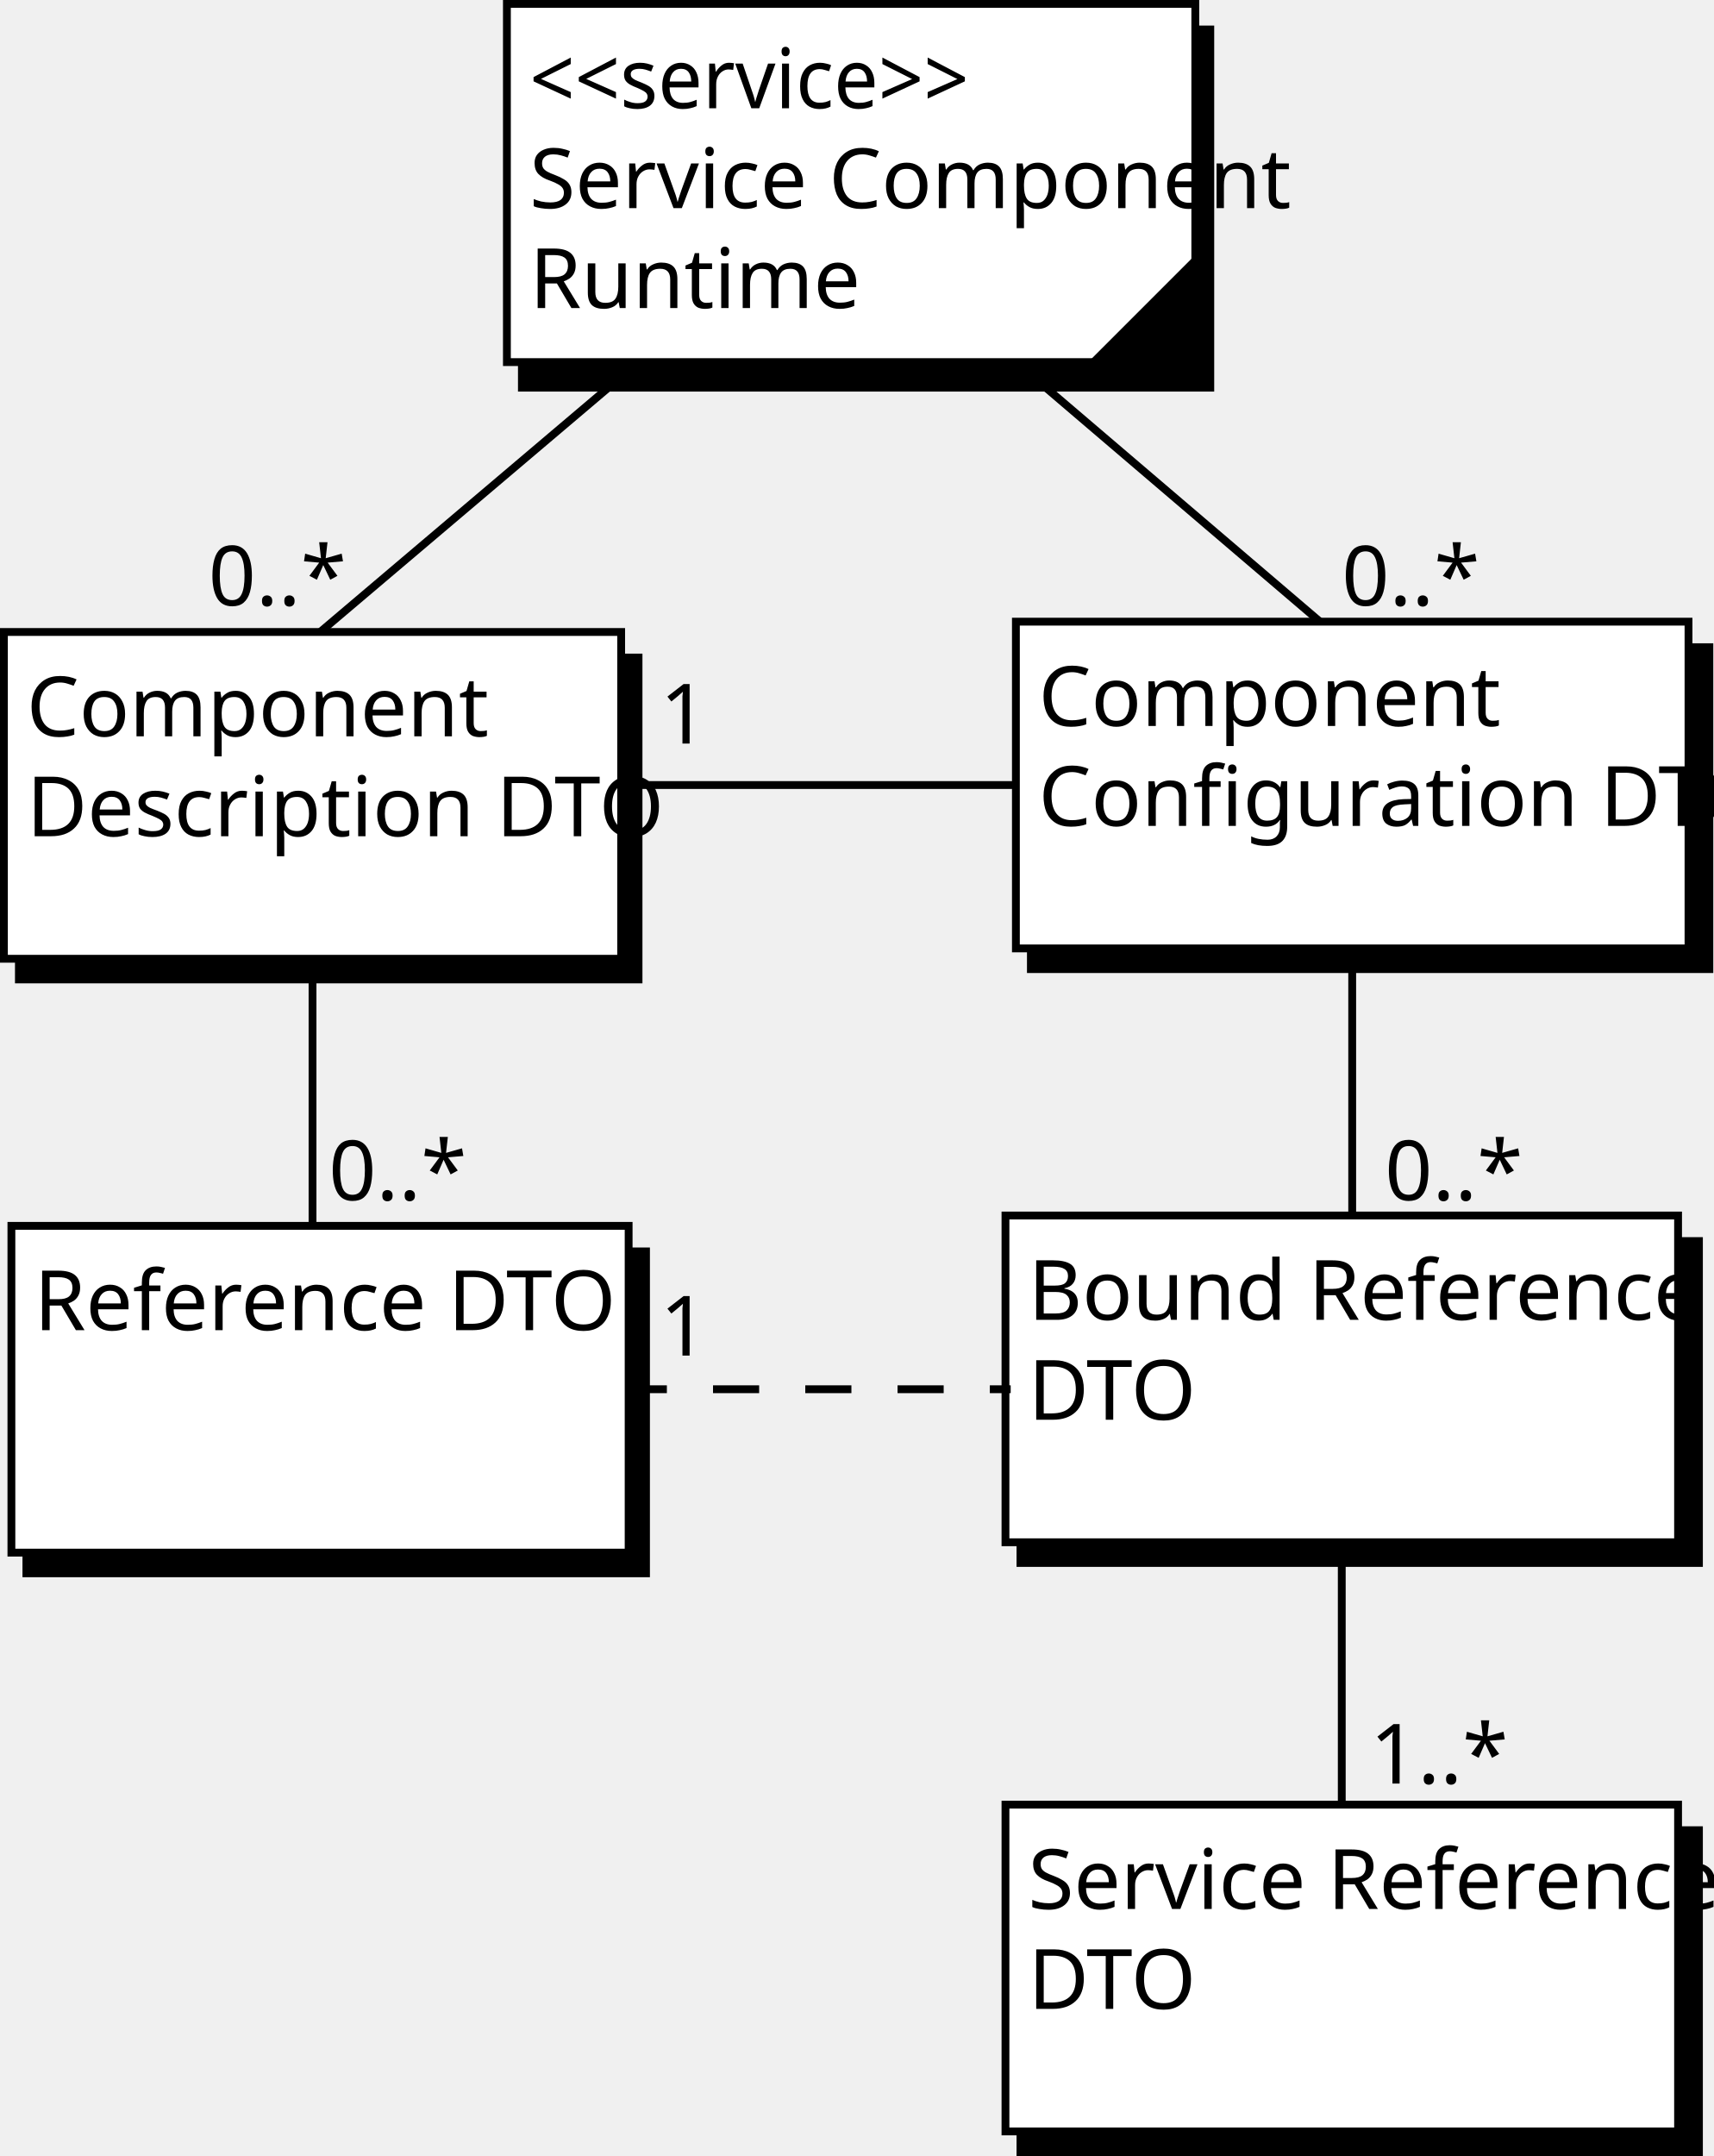
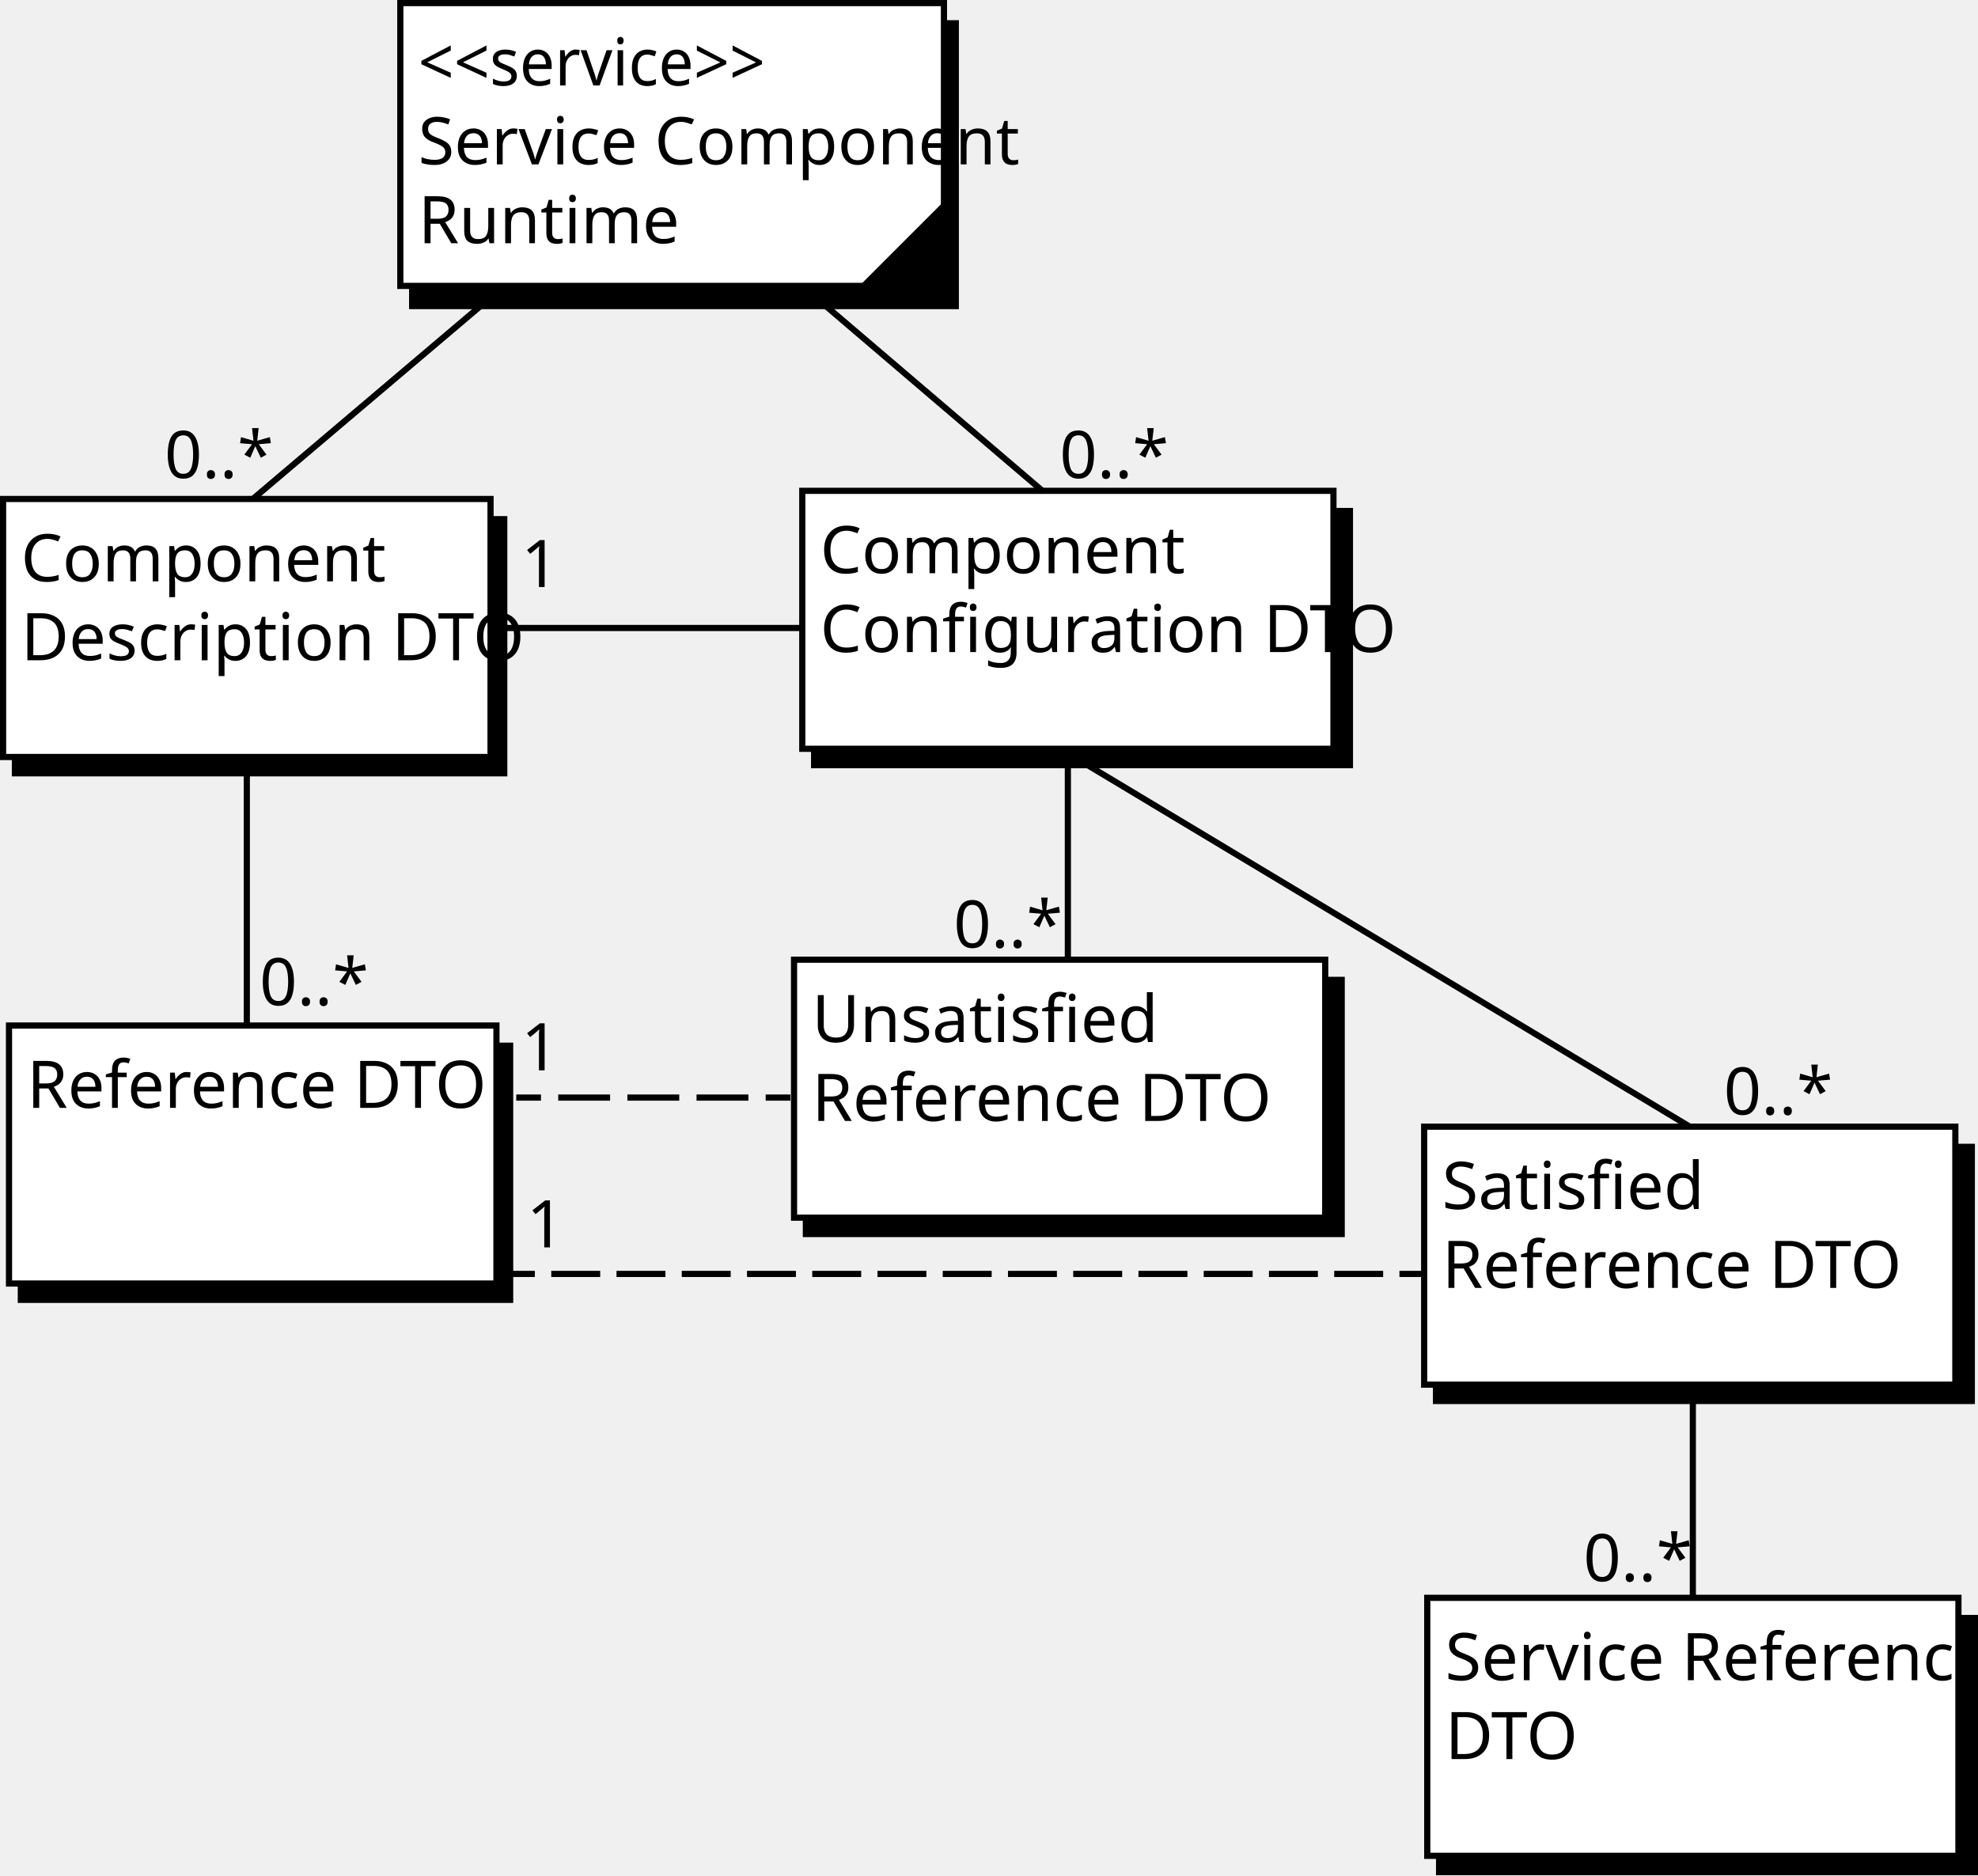
- <svg xmlns="http://www.w3.org/2000/svg" version="1.1" id="Layer_1" x="0px" y="0px" width="164.263px" height="206.654px" viewBox="-109.477 -3.618 164.263 206.654" enable-background="new -109.477 -3.618 164.263 206.654" xml:space="preserve">
+ <svg xmlns="http://www.w3.org/2000/svg" version="1.1" id="Layer_1" x="0px" y="0px" width="240.138px" height="227.654px" viewBox="-109.477 -3.618 240.138 227.654" enable-background="new -109.477 -3.618 240.138 227.654" xml:space="preserve">
  <g>
    <rect x="-59.44" y="-0.793" stroke="#000000" stroke-width="0.75" stroke-miterlimit="10" width="66.001" height="34.333" />
    <rect x="-60.877" y="-3.243" fill="#FFFFFF" stroke="#000000" stroke-width="0.75" stroke-miterlimit="10" width="66" height="34.333" />
-     <text transform="matrix(0.9504 0 0 1 -58.7073 6.7566)" font-family="'ProductusOSGiBookc'" font-size="7.98">&lt;&lt;service&gt;&gt;</text>
+     <text transform="matrix(0.9504 0 0 1 -58.7058 6.7566)" font-family="'ProductusOSGiBookc'" font-size="7.98">&lt;&lt;service&gt;&gt;</text>
    <text transform="matrix(1 0 0 1 -58.7083 16.3328)" font-family="'ProductusSemibold'" font-size="7.98">Service Component</text>
    <text transform="matrix(1 0 0 1 -58.7083 25.9089)" font-family="'ProductusSemibold'" font-size="7.98">Runtime</text>
    <polyline points="6.561,26.46 6.561,19.38 -7.6,33.54 6.561,33.54  " />
  </g>
  <g>
    <rect x="-107.665" y="59.408" stroke="#000000" stroke-width="0.75" stroke-miterlimit="10" width="59.408" height="30.854" />
    <rect x="-109.102" y="56.958" fill="#FFFFFF" stroke="#000000" stroke-width="0.75" stroke-miterlimit="10" width="59.179" height="31.322" />
-     <text transform="matrix(1 0 0 1 -106.9333 66.9578)" font-family="'ProductusSemibold'" font-size="7.98">Component</text>
-     <text transform="matrix(1 0 0 1 -106.9333 76.5339)" font-family="'ProductusSemibold'" font-size="7.98">Description DTO</text>
+     <text transform="matrix(1 0 0 1 -106.9329 66.9578)" font-family="'ProductusSemibold'" font-size="7.98">Component</text>
+     <text transform="matrix(1 0 0 1 -106.9329 76.5339)" font-family="'ProductusSemibold'" font-size="7.98">Description DTO</text>
  </g>
  <g>
    <rect x="-10.64" y="58.417" stroke="#000000" stroke-width="0.75" stroke-miterlimit="10" width="65.051" height="30.854" />
-     <rect x="-12.077" y="55.969" fill="#FFFFFF" stroke="#000000" stroke-width="0.75" stroke-miterlimit="10" width="64.487" height="31.319" />
-     <text transform="matrix(1 0 0 1 -9.9089 65.9675)" font-family="'ProductusSemibold'" font-size="7.98">Component</text>
-     <text transform="matrix(1 0 0 1 -9.9089 75.5437)" font-family="'ProductusSemibold'" font-size="7.98">Configuration DTO</text>
+     <rect x="-12.077" y="55.969" fill="#FFFFFF" stroke="#000000" stroke-width="0.75" stroke-miterlimit="10" width="64.487" height="31.317" />
+     <text transform="matrix(1 0 0 1 -9.908 65.9675)" font-family="'ProductusSemibold'" font-size="7.98">Component</text>
+     <text transform="matrix(1 0 0 1 -9.908 75.5437)" font-family="'ProductusSemibold'" font-size="7.98">Configuration DTO</text>
  </g>
  <g>
-     <rect x="-106.947" y="116.33" stroke="#000000" stroke-width="0.75" stroke-miterlimit="10" width="59.406" height="30.854" />
-     <rect x="-108.384" y="113.88" fill="#FFFFFF" stroke="#000000" stroke-width="0.75" stroke-miterlimit="10" width="59.178" height="31.322" />
-     <text transform="matrix(1 0 0 1 -106.2166 123.8796)" font-family="'ProductusSemibold'" font-size="7.98">Reference DTO</text>
+     <rect x="-106.947" y="123.33" stroke="#000000" stroke-width="0.75" stroke-miterlimit="10" width="59.404" height="30.854" />
+     <rect x="-108.384" y="120.88" fill="#FFFFFF" stroke="#000000" stroke-width="0.75" stroke-miterlimit="10" width="59.178" height="31.322" />
+     <text transform="matrix(1 0 0 1 -106.2166 130.8796)" font-family="'ProductusSemibold'" font-size="7.98">Reference DTO</text>
  </g>
  <g>
    <rect x="-11.64" y="115.339" stroke="#000000" stroke-width="0.75" stroke-miterlimit="10" width="65.051" height="30.854" />
-     <rect x="-13.077" y="112.89" fill="#FFFFFF" stroke="#000000" stroke-width="0.75" stroke-miterlimit="10" width="64.487" height="31.319" />
-     <text transform="matrix(1 0 0 1 -10.9089 122.8894)" font-family="'ProductusSemibold'" font-size="7.98">Bound Reference</text>
-     <text transform="matrix(1 0 0 1 -10.9089 132.4656)" font-family="'ProductusSemibold'" font-size="7.98">DTO</text>
+     <rect x="-13.077" y="112.89" fill="#FFFFFF" stroke="#000000" stroke-width="0.75" stroke-miterlimit="10" width="64.487" height="31.317" />
+     <text transform="matrix(1 0 0 1 -10.908 122.8894)" font-family="'ProductusSemibold'" font-size="7.98">Unsatisfied</text>
+     <text transform="matrix(1 0 0 1 -10.908 132.4656)" font-family="'ProductusSemibold'" font-size="7.98">Reference DTO</text>
  </g>
  <g>
-     <rect x="-11.64" y="171.808" stroke="#000000" stroke-width="0.75" stroke-miterlimit="10" width="65.051" height="30.853" />
-     <rect x="-13.077" y="169.359" fill="#FFFFFF" stroke="#000000" stroke-width="0.75" stroke-miterlimit="10" width="64.487" height="31.321" />
-     <text transform="matrix(1 0 0 1 -10.9089 179.3582)" font-family="'ProductusSemibold'" font-size="7.98">Service Reference</text>
-     <text transform="matrix(1 0 0 1 -10.9089 188.9343)" font-family="'ProductusSemibold'" font-size="7.98">DTO</text>
+     <rect x="65.235" y="192.808" stroke="#000000" stroke-width="0.75" stroke-miterlimit="10" width="65.051" height="30.853" />
+     <rect x="63.798" y="190.359" fill="#FFFFFF" stroke="#000000" stroke-width="0.75" stroke-miterlimit="10" width="64.487" height="31.321" />
+     <text transform="matrix(1 0 0 1 65.967 200.3582)" font-family="'ProductusSemibold'" font-size="7.98">Service Reference</text>
+     <text transform="matrix(1 0 0 1 65.967 209.9343)" font-family="'ProductusSemibold'" font-size="7.98">DTO</text>
  </g>
  <line fill="none" stroke="#000000" stroke-width="0.75" stroke-miterlimit="10" x1="-48.257" y1="31.09" x2="-78.794" y2="56.97" />
  <line fill="none" stroke="#000000" stroke-width="0.75" stroke-miterlimit="10" x1="-12.077" y1="31.09" x2="17.076" y2="55.969" />
-   <line fill="none" stroke="#000000" stroke-width="0.75" stroke-miterlimit="10" x1="-79.513" y1="90.26" x2="-79.513" y2="113.88" />
+   <line fill="none" stroke="#000000" stroke-width="0.75" stroke-miterlimit="10" x1="-79.513" y1="90.262" x2="-79.513" y2="120.88" />
  <line fill="none" stroke="#000000" stroke-width="0.75" stroke-miterlimit="10" x1="20.166" y1="89.27" x2="20.166" y2="112.89" />
-   <line fill="none" stroke="#000000" stroke-width="0.75" stroke-miterlimit="10" x1="19.166" y1="145.058" x2="19.166" y2="169.291" />
+   <line fill="none" stroke="#000000" stroke-width="0.75" stroke-miterlimit="10" x1="96.041" y1="166.058" x2="96.041" y2="190.291" />
+   <text transform="matrix(1 0 0 1 -89.4998 54.4187)" font-family="'ProductusBook'" font-size="7.98">0..*</text>
+   <text transform="matrix(1 0 0 1 19.1667 54.4187)" font-family="'ProductusBook'" font-size="7.98">0..*</text>
+   <text transform="matrix(1 0 0 1 -77.9617 118.4187)" font-family="'ProductusBook'" font-size="7.98">0..*</text>
+   <text transform="matrix(1 0 0 1 6.2961 111.4187)" font-family="'ProductusBook'" font-size="7.98">0..*</text>
+   <text transform="matrix(1 0 0 1 82.7585 188.3396)" font-family="'ProductusBook'" font-size="7.98">0..*</text>
+   <text transform="matrix(1 0 0 1 -46.1873 126.3162)" font-family="'ProductusBook'" font-size="7.98">1</text>
+   <text transform="matrix(1 0 0 1 -46.1873 67.6511)" font-family="'ProductusBook'" font-size="7.98">1</text>
+   <g>
+     <rect x="64.86" y="135.608" stroke="#000000" stroke-width="0.75" stroke-miterlimit="10" width="65.051" height="30.854" />
+     <rect x="63.423" y="133.16" fill="#FFFFFF" stroke="#000000" stroke-width="0.75" stroke-miterlimit="10" width="64.487" height="31.318" />
+     <text transform="matrix(1 0 0 1 65.592 143.1589)" font-family="'ProductusSemibold'" font-size="7.98">Satisfied</text>
+     <text transform="matrix(1 0 0 1 65.592 152.7351)" font-family="'ProductusSemibold'" font-size="7.98">Reference DTO</text>
+   </g>
+   <text transform="matrix(1 0 0 1 99.7961 131.6882)" font-family="'ProductusBook'" font-size="7.98">0..*</text>
+   <line fill="none" stroke="#000000" stroke-width="0.75" stroke-miterlimit="10" x1="22.569" y1="89.27" x2="95.667" y2="133.159" />
+   <text transform="matrix(1 0 0 1 -45.5408 147.8162)" font-family="'ProductusBook'" font-size="7.98">1</text>
  <g>
    <g>
-       <line fill="none" stroke="#000000" stroke-width="0.75" stroke-miterlimit="10" x1="-12.577" y1="129.541" x2="-14.577" y2="129.541" />
-       <line fill="none" stroke="#000000" stroke-width="0.75" stroke-miterlimit="10" stroke-dasharray="4.423,4.423" x1="-19.001" y1="129.541" x2="-43.329" y2="129.541" />
-       <line fill="none" stroke="#000000" stroke-width="0.75" stroke-miterlimit="10" x1="-45.54" y1="129.541" x2="-47.54" y2="129.541" />
+       <line fill="none" stroke="#000000" stroke-width="0.75" stroke-miterlimit="10" x1="-13.519" y1="129.628" x2="-16.519" y2="129.628" />
+       <line fill="none" stroke="#000000" stroke-width="0.75" stroke-miterlimit="10" stroke-dasharray="6.296,2.099" x1="-18.618" y1="129.628" x2="-42.751" y2="129.628" />
+       <line fill="none" stroke="#000000" stroke-width="0.75" stroke-miterlimit="10" x1="-43.801" y1="129.628" x2="-46.801" y2="129.628" />
    </g>
  </g>
-   <line fill="none" stroke="#000000" stroke-width="0.75" stroke-miterlimit="10" x1="-12.077" y1="71.628" x2="-49.924" y2="71.628" />
-   <text transform="matrix(1 0 0 1 -89.4998 54.4187)" font-family="'ProductusBook'" font-size="7.98">0..*</text>
-   <text transform="matrix(1 0 0 1 19.1667 54.4187)" font-family="'ProductusBook'" font-size="7.98">0..*</text>
-   <text transform="matrix(1 0 0 1 -77.9617 111.4187)" font-family="'ProductusBook'" font-size="7.98">0..*</text>
-   <text transform="matrix(1 0 0 1 23.2952 111.4187)" font-family="'ProductusBook'" font-size="7.98">0..*</text>
-   <text transform="matrix(1 0 0 1 21.884 167.3396)" font-family="'ProductusBook'" font-size="7.98">1..*</text>
-   <text transform="matrix(1 0 0 1 -46.1873 126.3162)" font-family="'ProductusBook'" font-size="7.98">1</text>
-   <text transform="matrix(1 0 0 1 -46.1873 67.6511)" font-family="'ProductusBook'" font-size="7.98">1</text>
+   <g>
+     <g>
+       <line fill="none" stroke="#000000" stroke-width="0.75" stroke-miterlimit="10" x1="63.423" y1="151.036" x2="60.423" y2="151.036" />
+       <line fill="none" stroke="#000000" stroke-width="0.75" stroke-miterlimit="10" stroke-dasharray="5.941,1.98" x1="58.442" y1="151.036" x2="-43.551" y2="151.036" />
+       <line fill="none" stroke="#000000" stroke-width="0.75" stroke-miterlimit="10" x1="-44.541" y1="151.036" x2="-47.541" y2="151.036" />
+     </g>
+   </g>
+   <line fill="none" stroke="#000000" stroke-width="0.75" stroke-miterlimit="10" x1="-48.257" y1="72.619" x2="-12.077" y2="72.619" />
</svg>
